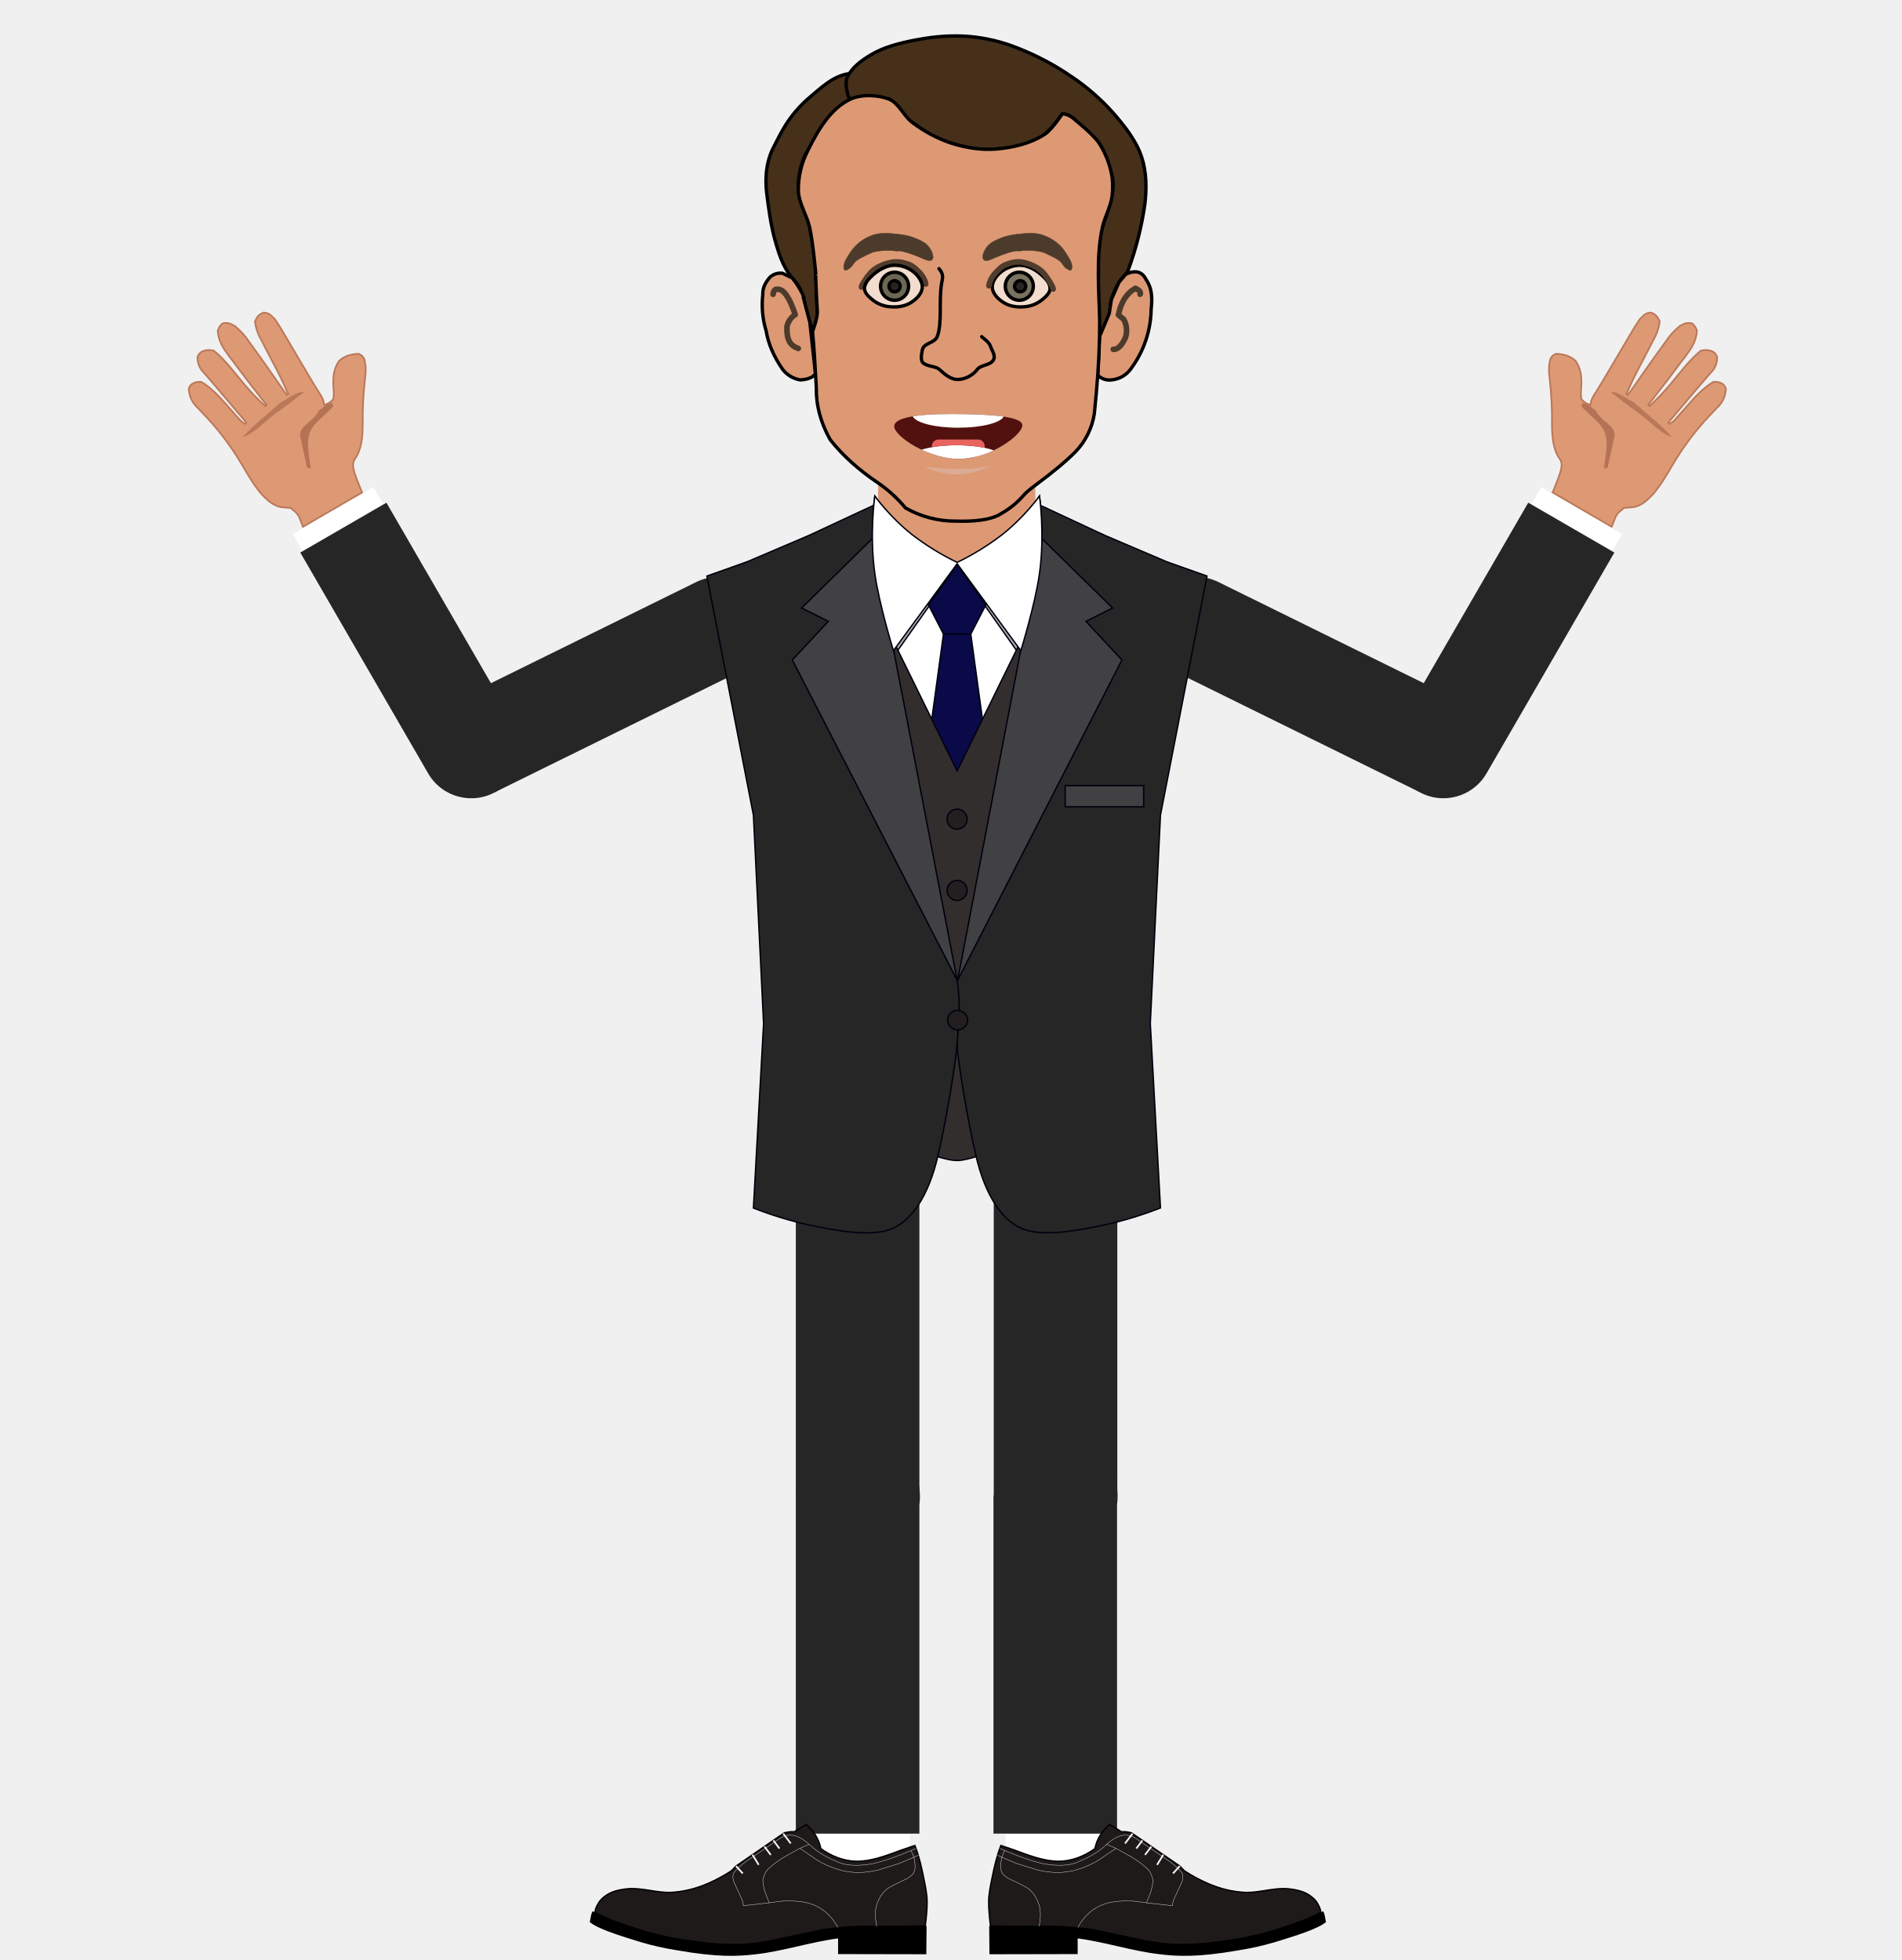
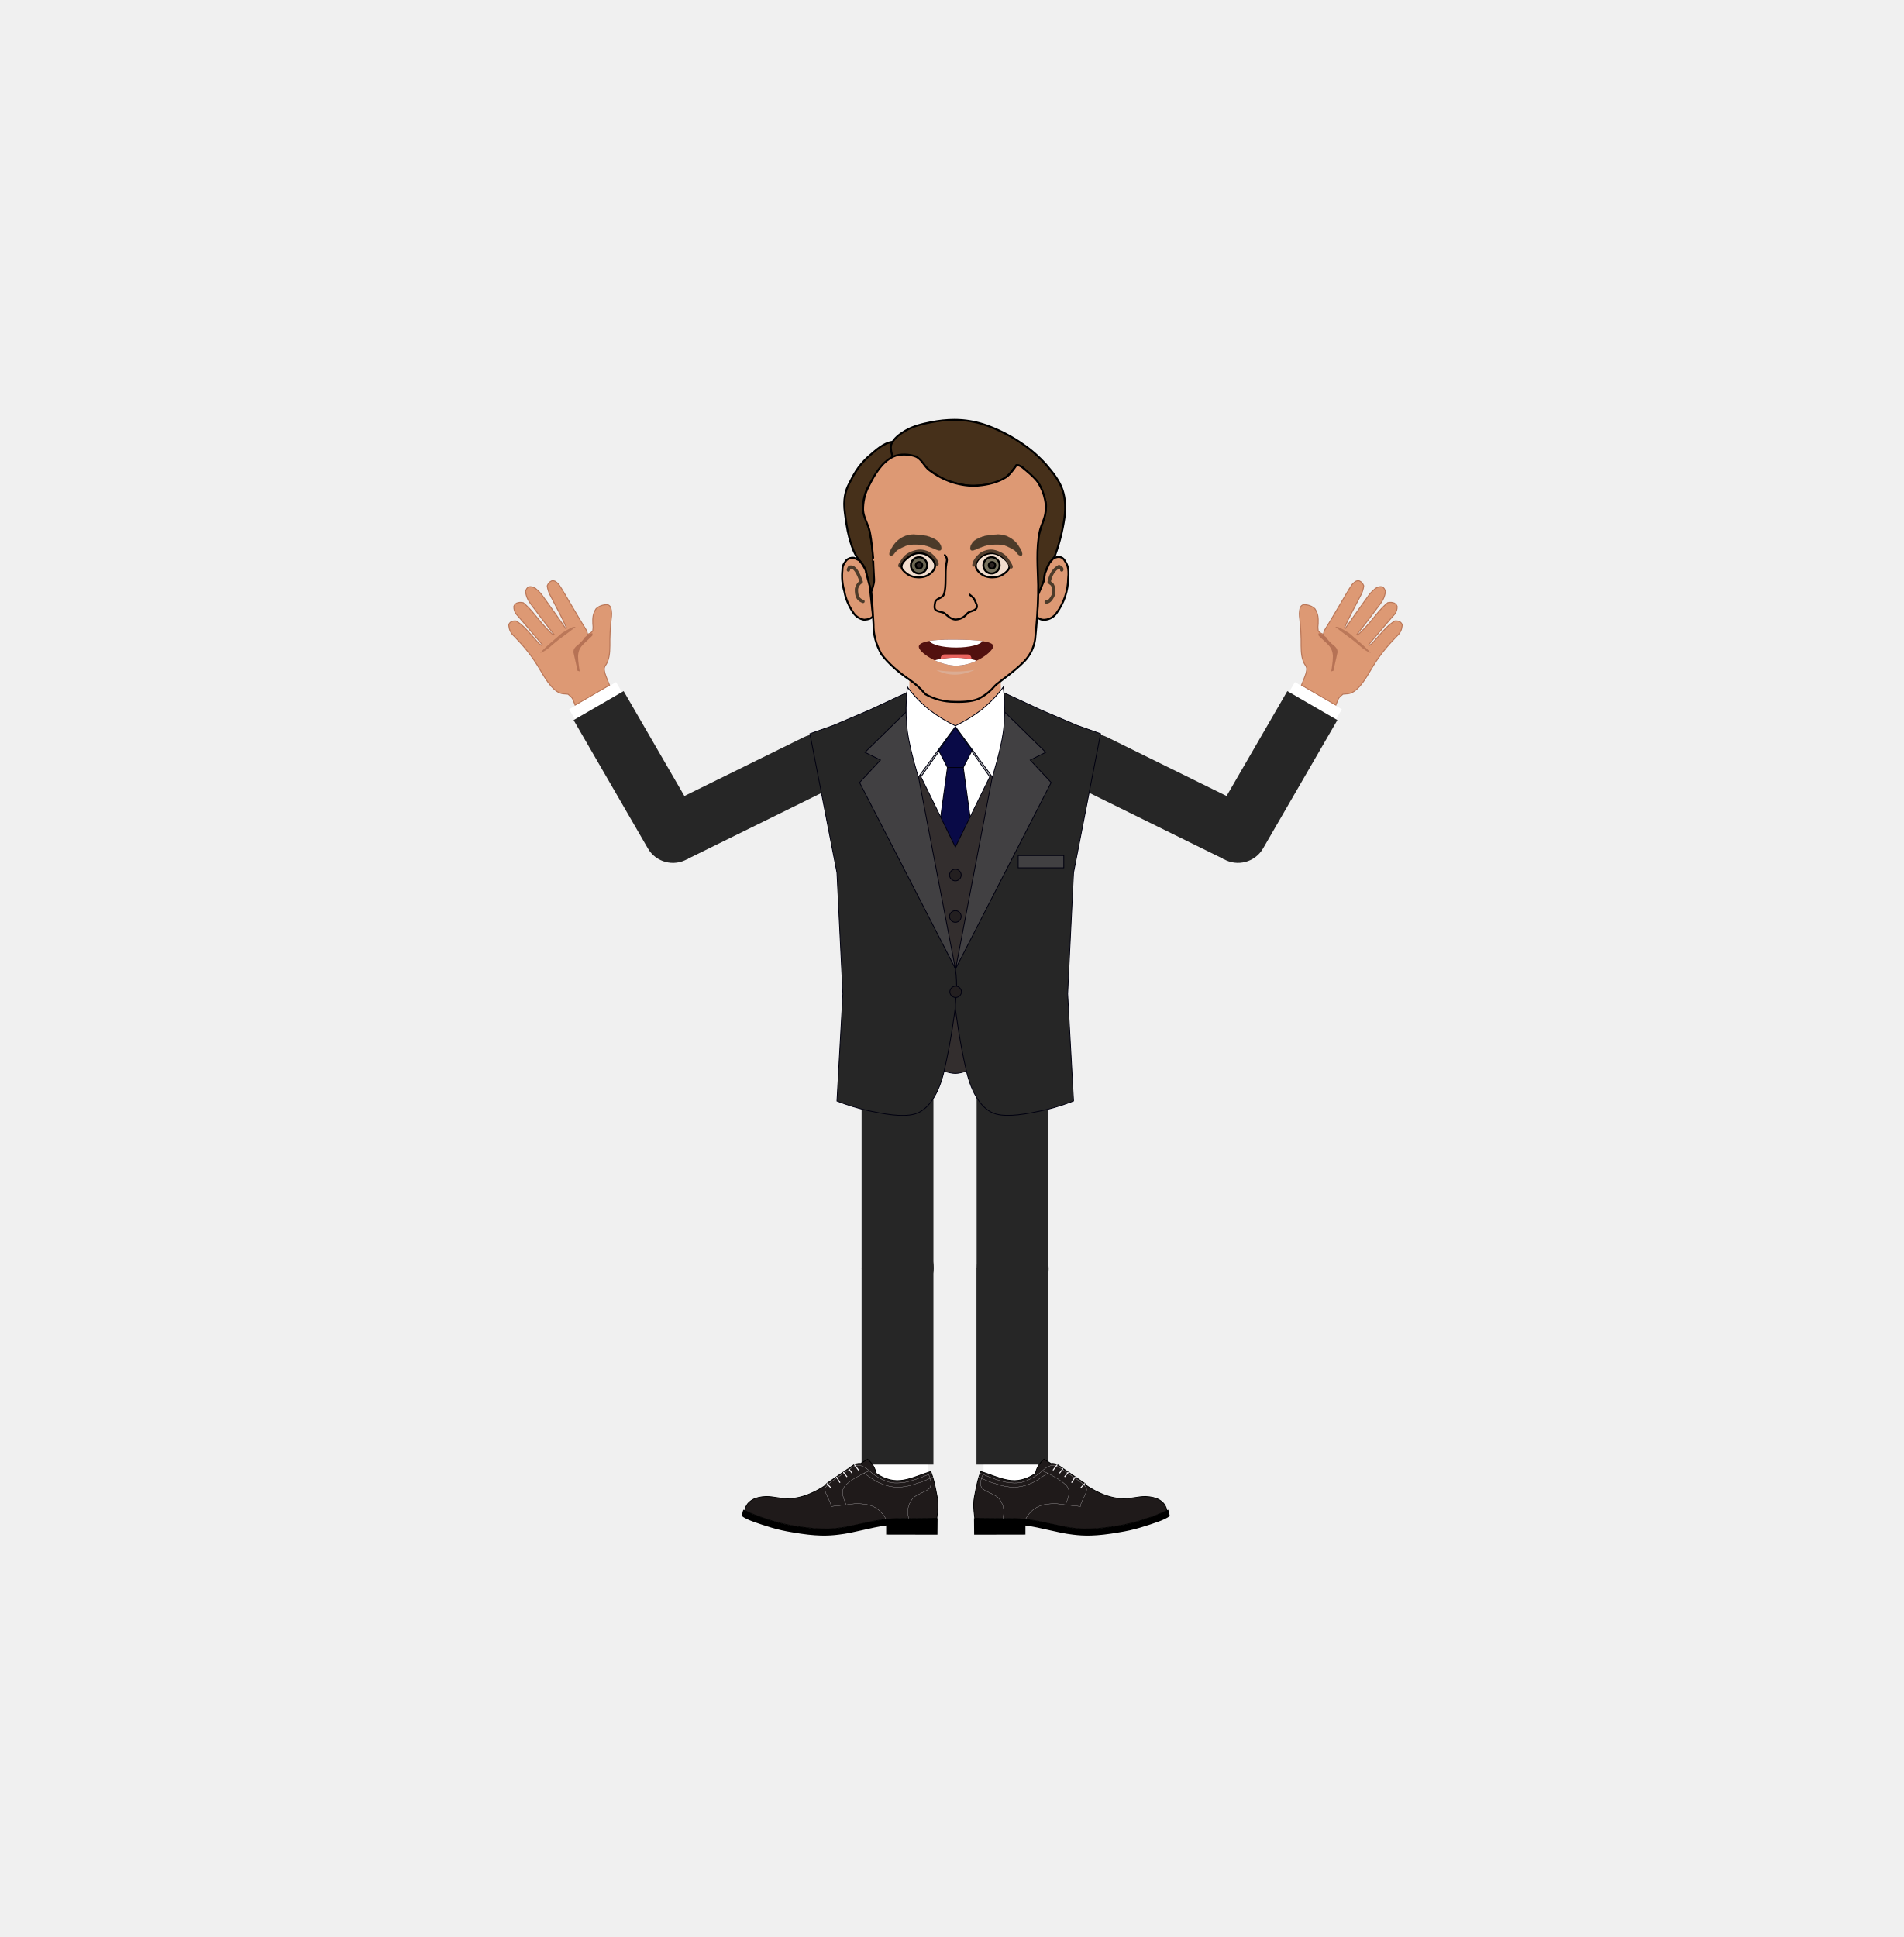
- <svg xmlns="http://www.w3.org/2000/svg" width="554" height="571" viewBox="0 0 554 571" fill="none">
-   <g id="manu_test" clip-path="url(#clip0_1_2)">
+ <svg xmlns="http://www.w3.org/2000/svg" viewBox="-200 -200 954 971" fill="none">
+   <g id="manu_test">
    <g id="tete">
      <path id="path8" fill-rule="evenodd" clip-rule="evenodd" d="M255.816 140.696L255.697 155.543C255.752 158.729 257.143 161.99 262.825 163.841C262.825 163.841 293.053 163.859 293.357 163.841C300.541 163.454 301.287 157.007 301.416 155.92C301.738 153.056 301.738 141.562 301.416 140.696" fill="#DD9974" />
      <g id="criniere">
        <path id="path1" d="M247.389 21.462C242.664 22.024 238.824 25.938 235.923 28.314C229.411 33.859 227.21 39.477 225.653 42.323C223.636 46.016 222.586 50.649 223.443 57.004C223.903 60.467 224.511 65.247 225.589 69.253C226.418 72.32 227.33 75.424 228.877 78.206C230.811 81.659 232.082 81.853 233.104 84.22C234.854 88.3 234.992 93.209 237.617 97.63C238.649 99.352 238.336 93.144 238.115 90.556C237.918 87.954 237.804 85.346 237.774 82.737C237.686 78.632 237.307 74.539 236.641 70.487C235.812 65.726 235.324 62.125 233.068 57.842C232.082 55.972 232.368 48.466 235.333 43.843C238.851 38.031 242.701 33.196 247.73 28.885C246.284 26.104 247.638 21.434 247.398 21.462H247.389Z" fill="#46301A" stroke="black" stroke-width="0.976" />
        <path id="path2" d="M278.473 10.465C274.513 10.456 270.553 10.907 266.684 11.662C262.218 12.537 257.603 13.633 253.643 16.01C250.99 17.603 248.191 19.62 246.827 22.503C246.33 23.553 246.468 25.036 246.708 26.279C246.844 26.982 247.038 27.672 247.288 28.342L247.371 28.48C247.389 28.545 247.408 28.609 247.435 28.646C247.527 28.766 247.619 28.821 247.73 28.885C247.96 29.024 248.273 29.152 248.669 29.282C249.471 29.558 250.594 29.825 251.829 29.991C254.315 30.341 257.262 30.331 258.92 28.839C258.994 28.766 259.04 28.747 259.049 28.747L259.16 28.867C259.326 29.088 259.547 29.604 259.832 30.221C260.508 31.893 261.728 33.288 263.295 34.181C267.651 36.484 271.013 40.085 275.388 41.236C280.177 42.498 284.598 44.036 290.253 43.401C293.827 42.995 297.437 43.391 302.06 40.748C305.652 38.703 308.075 34.983 309.428 33.196C310.847 33.104 312.118 33.923 313.509 35.185C314.945 36.493 316.465 38.243 318.344 39.698C321.448 42.12 322.433 46.633 323.787 50.538C324.865 53.651 324.109 57.013 322.765 61.443C321.485 65.634 319.412 69.963 319.799 74.494C320.508 82.719 319.173 90.962 318.666 97.105C318.427 97.243 318.648 97.381 318.666 97.105C318.252 98.79 319.486 99.453 320.324 98.072C320.987 96.966 323.548 92.058 323.483 88.862C323.455 87.195 325.472 82.58 326.78 81.125C327.48 80.342 328.346 79.624 328.742 78.546C330.991 72.393 332.593 66.022 333.522 59.537C334.065 54.996 334.047 50.17 332.601 45.786C330.999 40.932 327.664 36.788 324.367 32.975C320.739 28.891 316.604 25.289 312.063 22.254C307.156 18.894 301.881 16.107 296.341 13.947C291.884 12.17 287.194 11.05 282.415 10.622C281.104 10.513 279.789 10.458 278.473 10.456V10.465Z" fill="#46301A" />
        <path id="path3" d="M318.675 97.105C319.173 90.962 320.517 82.719 319.799 74.494C319.412 69.963 321.485 65.634 322.765 61.443C324.109 57.022 324.865 53.651 323.787 50.538C322.433 46.633 321.448 42.12 318.353 39.698C316.465 38.243 314.945 36.493 313.509 35.185C312.118 33.923 310.838 33.104 309.438 33.196C308.075 34.983 305.643 38.703 302.06 40.748C297.437 43.391 293.827 42.995 290.253 43.401C284.607 44.036 280.177 42.498 275.388 41.236C271.013 40.085 267.651 36.474 263.295 34.181C261.728 33.288 260.508 31.893 259.832 30.221C259.547 29.604 259.326 29.088 259.16 28.867C259.095 28.775 259.049 28.756 259.049 28.756C259.04 28.756 258.994 28.766 258.92 28.849C257.262 30.322 254.315 30.341 251.829 29.991C250.757 29.848 249.699 29.611 248.669 29.282C248.344 29.18 248.029 29.048 247.73 28.885C247.616 28.827 247.516 28.746 247.435 28.646C247.408 28.609 247.389 28.545 247.371 28.48L247.279 28.342L247.095 27.863C246.966 27.458 246.818 26.896 246.708 26.279C246.468 25.036 246.33 23.553 246.827 22.503C248.191 19.62 250.99 17.603 253.643 16.01C257.603 13.633 262.208 12.537 266.675 11.662C270.543 10.907 274.513 10.456 278.464 10.465C279.79 10.465 281.107 10.521 282.424 10.631C287.199 11.057 291.887 12.174 296.341 13.947C301.881 16.107 307.156 18.894 312.063 22.254C316.604 25.289 320.739 28.891 324.367 32.975C327.664 36.788 330.999 40.932 332.601 45.786C334.047 50.17 334.066 54.996 333.522 59.537C332.59 66.022 330.985 72.393 328.733 78.546C328.346 79.624 327.489 80.342 326.78 81.125C325.472 82.58 323.455 87.195 323.483 88.862C323.548 92.058 320.987 96.966 320.324 98.072C319.486 99.453 318.252 98.79 318.666 97.105H318.675ZM318.675 97.105C318.427 97.243 318.648 97.381 318.675 97.105Z" stroke="black" stroke-width="0.976" />
      </g>
      <g id="oreille_droite">
        <path id="path4" fill-rule="evenodd" clip-rule="evenodd" d="M230.765 80.969L227.984 79.615C227.31 79.52 226.624 79.578 225.977 79.785C225.329 79.993 224.737 80.344 224.244 80.812C222.734 82.682 222.181 83.943 222.218 85.813C221.819 89.399 222.158 93.028 223.213 96.478C223.811 100.107 225.386 103.791 227.947 107.53C229.208 109.21 231.069 110.338 233.141 110.68C235.37 110.551 236.844 109.944 237.562 108.875L235.923 93.872C233.519 84.929 234.053 86.255 234.062 86.964C234.771 87.453 233.031 83.621 230.765 80.969Z" fill="#DD9974" stroke="black" stroke-width="0.976" stroke-miterlimit="3.2" stroke-linecap="round" stroke-linejoin="round" />
        <path id="path5" d="M225.211 85.739C225.396 84.634 225.801 84.146 226.409 84.275C228.214 84.072 229.973 86.531 231.677 91.671C230.111 92.592 229.374 94.323 229.255 95.244C229.162 99.094 230.185 100.651 232.57 101.516" stroke="#4C3B2A" stroke-width="1.63" stroke-miterlimit="3.2" stroke-linecap="round" stroke-linejoin="round" />
      </g>
      <g id="oreille_gauche">
        <path id="path6" fill-rule="evenodd" clip-rule="evenodd" d="M327.941 79.928C330.372 78.684 332.454 79.007 333.559 80.895C334.425 82.368 336.055 84.155 335.364 90.004C335.283 96.176 333.288 102.172 329.654 107.162C329.001 108.166 328.125 109.007 327.095 109.618C326.065 110.23 324.908 110.597 323.713 110.69C322.999 110.766 322.277 110.682 321.599 110.443C320.922 110.204 320.307 109.816 319.799 109.308L320.315 98.072L323.152 91.33L323.778 87.25L325.997 82.212L327.941 79.928Z" fill="#DD9974" stroke="black" stroke-width="0.976" stroke-miterlimit="3.2" stroke-linecap="round" stroke-linejoin="round" />
        <path id="path7" d="M324.33 101.774C325.592 101.866 326.771 100.743 327.867 98.366C328.154 97.491 328.258 96.566 328.172 95.648C328.087 94.731 327.814 93.841 327.37 93.034L325.822 91.744C326.559 87.996 328.217 85.417 330.777 83.989C331.975 84.57 332.435 85.15 332.141 85.73" stroke="#4C3B2A" stroke-width="1.63" stroke-miterlimit="3.2" stroke-linecap="round" stroke-linejoin="round" />
      </g>
      <g id="face">
        <path id="path10" fill-rule="evenodd" clip-rule="evenodd" d="M236.706 96.57C237.166 101.406 237.341 104.583 237.811 112.928C237.719 118.085 239.073 123.142 241.854 128.078C245.409 132.619 250.06 136.828 255.816 140.696C258.792 142.749 261.475 145.197 263.792 147.972C268.245 150.524 273.295 151.849 278.427 151.813C284.036 151.997 288.218 151.417 290.962 150.063C291.248 149.759 294.794 148.221 298.054 144.463C298.92 143.459 299.436 143.026 301.756 141.258C306.711 137.592 310.58 134.369 313.334 131.587C316.266 128.538 318.181 124.654 318.814 120.471C319.679 111.721 320.103 106.609 320.324 98.081L320.352 93.356C320.195 85.095 319.228 75.102 321.144 66.278C321.862 62.972 323.805 59.905 324.045 56.442C324.183 54.48 324.201 52.472 323.787 50.548C323.154 47.401 321.936 44.402 320.195 41.706C318.464 39.127 313.509 35.194 313.509 35.194C312.026 33.785 310.672 33.122 309.438 33.205C309.438 33.205 306.527 37.7 304.354 39.127C300.237 41.807 295.144 42.995 290.253 43.41C285.878 43.778 281.375 43.06 277.193 41.733C273.096 40.354 269.252 38.316 265.809 35.701C263.203 33.776 261.923 30.064 258.92 28.849C256.176 27.743 251.092 27.301 247.73 28.895C241.872 31.658 238.225 38.059 235.342 43.861C233.485 47.464 232.536 51.467 232.579 55.521C232.708 59.316 235.112 62.705 235.913 66.417C236.853 70.764 237.654 79.651 237.654 79.651C237.562 79.651 237.857 86.927 238.115 90.566C238.253 92.619 236.706 96.58 236.706 96.58V96.57Z" fill="#DD9974" stroke="black" stroke-width="0.976" stroke-miterlimit="3.2" stroke-linecap="round" stroke-linejoin="round" />
        <path id="path11" d="M273.555 78.261C275.029 80.029 274.587 80.987 274.347 82.35C273.426 87.434 274.568 94.121 273.03 98.072C272.293 99.978 269.125 99.877 268.711 101.912C268.425 103.358 268.029 105.2 269.162 105.919C270.672 106.867 272.634 106.692 273.666 107.623C275.158 108.976 276.926 110.533 278.943 110.57C280.029 110.535 281.094 110.267 282.068 109.786C283.042 109.305 283.902 108.62 284.589 107.779C285.584 106.25 288.291 106.517 289.314 105.016C290.207 103.699 289.01 102.207 288.503 100.779C288.043 99.472 286.274 98.459 285.998 98.072" stroke="black" stroke-width="0.976" stroke-miterlimit="3.2" stroke-linecap="round" stroke-linejoin="round" />
      </g>
      <g id="bouche">
        <path id="path14" fill-rule="evenodd" clip-rule="evenodd" d="M279.781 120.646C288.3 120.729 297.833 121.272 297.833 123.888C297.833 126.761 288.374 133.687 279.376 133.687C270.378 133.687 260.504 127.074 260.504 124.201C260.504 120.231 276.502 120.618 279.781 120.646Z" fill="#52110F" />
        <path id="path15" fill-rule="evenodd" clip-rule="evenodd" d="M289.498 131.191C286.344 132.744 282.89 133.592 279.376 133.678C275.637 133.678 271.75 132.545 268.48 131.007C270.967 130.215 274.624 129.718 278.713 129.718C283.115 129.718 287.02 130.289 289.498 131.191Z" fill="white" />
        <path id="path16" fill-rule="evenodd" clip-rule="evenodd" d="M279.781 120.646C284.202 120.692 288.899 120.857 292.399 121.373C291.45 123.197 285.887 124.606 279.173 124.606C272.358 124.606 266.749 123.16 265.911 121.29C270.884 120.48 277.755 120.636 279.781 120.646Z" fill="white" />
        <path id="path17" fill-rule="evenodd" clip-rule="evenodd" d="M273.417 128.041H284.93C285.224 128.042 285.515 128.11 285.779 128.24C286.044 128.37 286.275 128.558 286.456 128.791C286.637 129.023 286.763 129.294 286.824 129.582C286.885 129.87 286.88 130.169 286.808 130.454C284.552 129.994 281.743 129.718 278.713 129.718C276.06 129.718 273.592 129.92 271.501 130.289L271.474 129.985C271.474 128.916 272.349 128.041 273.408 128.041H273.417Z" fill="#E8645F" />
        <path id="path18" fill-rule="evenodd" clip-rule="evenodd" d="M288.558 135.805C281.973 138.845 275.526 139.121 269.272 135.898C275.664 136.909 282.177 136.878 288.558 135.805Z" fill="#DBAC93" />
      </g>
      <g id="oeil_gauche">
        <path id="path12" d="M312.136 78.555C312.901 77.064 311.298 74.991 310.442 73.582C309.032 71.243 306.555 69.465 303.995 68.535C301.535 67.632 298.745 67.973 296.148 68.259C294.444 68.434 292.74 68.83 291.174 69.511C289.885 70.064 288.54 70.69 287.637 71.758C286.919 72.606 285.934 74.485 286.44 75.479C286.836 76.281 288.135 75.848 288.954 75.479C290.124 74.954 295.346 72.716 296.848 73.158C299.136 72.837 301.463 72.931 303.718 73.435C303.718 73.435 307.154 74.853 308.618 75.958C309.493 76.621 309.889 77.846 310.865 78.344C311.344 78.592 311.878 79.034 312.127 78.555H312.136Z" fill="#4C3B2A" stroke="#503C2C" stroke-width="0.111" stroke-miterlimit="3.2" stroke-linecap="round" stroke-linejoin="round" />
        <path id="path19" d="M305.901 84.137C305.864 85.353 304.75 86.347 303.829 87.13C302.527 88.249 300.944 88.992 299.251 89.276C297.087 89.598 294.646 89.423 292.74 88.355C291.082 87.416 289.314 85.822 289.093 83.916C288.908 82.313 290.041 80.646 291.239 79.559C292.904 78.059 295.075 77.243 297.317 77.275C299.611 77.367 301.839 78.657 303.543 80.204C304.676 81.226 305.947 82.599 305.901 84.137Z" fill="#F4E3D7" fill-opacity="0.91" stroke="black" stroke-width="0.976" stroke-miterlimit="3.2" stroke-linecap="round" stroke-linejoin="round" />
        <path id="path20" d="M297.142 87.462C296.591 87.488 296.04 87.402 295.522 87.209C295.005 87.016 294.532 86.72 294.133 86.339C293.733 85.958 293.415 85.5 293.198 84.992C292.98 84.485 292.868 83.938 292.868 83.386C292.868 82.834 292.98 82.288 293.198 81.78C293.415 81.273 293.733 80.814 294.133 80.433C294.532 80.052 295.005 79.756 295.522 79.564C296.04 79.371 296.591 79.284 297.142 79.311C298.19 79.361 299.178 79.812 299.901 80.57C300.625 81.329 301.028 82.338 301.028 83.386C301.028 84.435 300.625 85.443 299.901 86.202C299.178 86.961 298.19 87.412 297.142 87.462Z" fill="#6C6753" fill-opacity="0.91" stroke="black" stroke-width="0.995" stroke-miterlimit="3.2" stroke-linecap="round" stroke-linejoin="round" />
        <path id="path21" d="M297.197 85.021C297.63 85.021 298.044 84.849 298.35 84.543C298.656 84.238 298.828 83.823 298.828 83.391C298.828 82.959 298.656 82.544 298.35 82.238C298.044 81.932 297.63 81.761 297.197 81.761C296.765 81.761 296.35 81.932 296.045 82.238C295.739 82.544 295.567 82.959 295.567 83.391C295.567 83.823 295.739 84.238 296.045 84.543C296.35 84.849 296.765 85.021 297.197 85.021Z" fill="#241C1C" fill-opacity="0.91" stroke="black" stroke-width="0.976" stroke-miterlimit="3.2" stroke-linecap="round" stroke-linejoin="round" />
        <path id="path22" d="M306.804 84.201C306.767 83.566 306.104 82.636 305.68 81.899C305.392 81.414 305.075 80.947 304.731 80.499C304.391 80.038 304.059 79.578 303.654 79.182C303.129 78.686 302.548 78.254 301.922 77.892C300.59 77.136 299.139 76.613 297.63 76.345C296.353 76.199 295.059 76.357 293.854 76.806C293.311 76.99 292.758 77.165 292.27 77.469C291.607 77.874 291.036 78.445 290.483 79.007C289.956 79.5 289.492 80.057 289.102 80.665C288.596 81.447 288.254 82.325 288.098 83.243" stroke="#503C2C" stroke-width="1.63" stroke-miterlimit="3.2" stroke-linecap="round" stroke-linejoin="round" />
      </g>
      <g id="oeil_droite">
        <path id="path26" d="M250.963 83.639C251 83.059 251.663 82.184 252.086 81.503C252.363 81.042 252.694 80.619 253.035 80.204C253.376 79.781 253.707 79.338 254.113 78.979C254.638 78.519 255.227 78.113 255.844 77.782C257.187 77.073 258.637 76.588 260.136 76.345C261.411 76.209 262.699 76.354 263.912 76.769C264.456 76.934 265.008 77.1 265.496 77.386C266.159 77.763 266.73 78.288 267.283 78.813C267.806 79.266 268.27 79.783 268.665 80.352C269.125 81.088 269.641 82.101 269.668 82.755" stroke="#503C2C" stroke-width="1.63" stroke-miterlimit="3.2" stroke-linecap="round" stroke-linejoin="round" />
        <path id="path13" d="M245.989 78.555C245.225 77.064 246.818 74.991 247.675 73.582C249.206 71.232 251.473 69.457 254.122 68.535C256.59 67.632 259.372 67.973 261.978 68.259C263.682 68.434 265.386 68.83 266.952 69.511C268.241 70.064 269.586 70.69 270.479 71.758C271.207 72.606 272.192 74.485 271.685 75.479C271.289 76.281 269.991 75.848 269.171 75.479C268.001 74.954 262.77 72.716 261.278 73.158C258.99 72.836 256.662 72.93 254.407 73.435C254.407 73.435 250.972 74.853 249.498 75.958C248.633 76.621 248.227 77.846 247.26 78.344C246.772 78.592 246.247 79.034 245.989 78.555Z" fill="#4C3B2A" stroke="#503C2C" stroke-width="0.111" stroke-miterlimit="3.2" stroke-linecap="round" stroke-linejoin="round" />
        <path id="path23" fill-rule="evenodd" clip-rule="evenodd" d="M251.856 84.128C251.893 85.343 253.007 86.347 253.928 87.13C255.23 88.249 256.813 88.992 258.506 89.276C260.67 89.598 263.111 89.423 265.017 88.355C266.675 87.416 268.444 85.813 268.665 83.916C268.849 82.304 267.716 80.646 266.519 79.55C264.854 78.049 262.682 77.233 260.44 77.266C258.147 77.358 255.918 78.657 254.214 80.195C253.081 81.226 251.81 82.599 251.856 84.128Z" fill="#F4E3D7" fill-opacity="0.91" stroke="black" stroke-width="0.976" stroke-miterlimit="3.2" stroke-linecap="round" stroke-linejoin="round" />
        <path id="path24" d="M260.615 87.471C261.697 87.471 262.735 87.041 263.5 86.276C264.265 85.511 264.695 84.473 264.695 83.391C264.695 82.309 264.265 81.271 263.5 80.506C262.735 79.741 261.697 79.311 260.615 79.311C259.533 79.311 258.495 79.741 257.73 80.506C256.965 81.271 256.535 82.309 256.535 83.391C256.535 84.473 256.965 85.511 257.73 86.276C258.495 87.041 259.533 87.471 260.615 87.471Z" fill="#6C6753" stroke="black" stroke-width="0.995" stroke-miterlimit="3.2" stroke-linecap="round" stroke-linejoin="round" />
        <path id="path25" d="M260.615 85.021C261.047 85.021 261.462 84.849 261.768 84.543C262.073 84.238 262.245 83.823 262.245 83.391C262.245 82.959 262.073 82.544 261.768 82.238C261.462 81.932 261.047 81.761 260.615 81.761C260.183 81.761 259.768 81.932 259.462 82.238C259.157 82.544 258.985 82.959 258.985 83.391C258.985 83.823 259.157 84.238 259.462 84.543C259.768 84.849 260.183 85.021 260.615 85.021Z" fill="#241C1C" fill-opacity="0.91" stroke="black" stroke-width="0.976" stroke-miterlimit="3.2" stroke-linecap="round" stroke-linejoin="round" />
      </g>
      <g id="cou">
        <circle id="Ellipse 2" cx="279" cy="147" r="0.5" fill="#DD9974" />
      </g>
    </g>
    <g id="bras_gauche">
      <g id="avant_bras_gauche">
        <g id="main_gauche">
          <path id="path96" d="M481.07 91.076C480.231 91.097 479.706 91.276 479.246 91.574C478.764 91.899 478.346 92.353 477.693 93.001C476.724 94.423 475.801 95.886 474.954 97.388L474.182 98.686L471.757 102.809C470.45 105.026 469.134 107.238 467.827 109.452C466.763 111.248 465.69 113.034 464.569 114.795C464.092 115.574 463.875 115.951 463.731 116.306C463.589 116.642 463.518 116.976 463.371 117.693L463.315 117.989L463.036 117.875C462.46 117.645 462.152 117.528 461.853 117.332C461.464 117.052 461.109 116.741 460.778 116.398L460.715 116.34L460.697 116.237C460.524 115.255 460.485 114.248 460.616 113.257L460.671 112.64C460.792 109.653 460.63 107.67 459.04 105.165C457.392 103.64 455.574 103.182 453.311 103.065C452.775 103.333 452.537 103.465 452.346 103.634C452.154 103.803 452.007 104.017 451.683 104.532C451.1 106.678 451.183 108.4 451.493 110.653C451.975 114.978 452.182 119.327 452.127 123.678C452.179 127.23 452.363 130.856 454.447 133.773L454.456 133.784C455.272 135.109 454.878 136.19 454.579 137.495L454.577 137.515C454.277 138.486 453.932 139.422 453.557 140.353L453.18 141.296L452.643 142.652L452.311 143.479C458.062 146.801 463.793 150.125 469.52 153.481L469.93 152.43C470.419 151.14 470.665 150.443 471.076 149.878C471.477 149.311 472.025 148.863 473.042 148.037L473.099 147.983L473.17 147.981L473.701 147.924C474.048 147.884 474.394 147.855 474.749 147.837L475.277 147.799C477.92 147.609 479.663 145.943 481.493 144.066C483.722 141.471 485.399 138.609 487.151 135.635C490.129 130.522 493.67 125.757 497.711 121.432L498.115 121.006L498.912 120.164L500.032 118.989L500.422 118.602C501.131 117.904 501.714 117.088 502.125 116.186C502.486 115.373 502.687 114.47 502.805 113.326C502.721 113.023 502.605 112.732 502.437 112.457C502.246 112.207 502.021 111.985 501.772 111.794C501.395 111.588 501.001 111.429 500.581 111.32C500.257 111.251 499.903 111.26 499.127 111.268C496.001 113.112 493.589 115.887 491.17 118.641L489.185 120.882L488.31 121.865C487.935 122.294 487.735 122.533 487.478 122.743C487.22 122.955 486.926 123.141 486.36 123.487L486.034 123.106L490.282 118.071L491.727 116.37L493.126 114.724L494.503 113.095C495.479 111.942 496.442 110.808 497.437 109.667L498.325 108.666L499.049 107.845C499.89 106.722 500.309 105.346 500.237 103.948C499.98 103.414 499.855 103.197 499.687 103.006C499.417 102.738 499.103 102.503 498.774 102.313C498.28 102.147 497.771 102.031 497.254 101.972C496.863 101.955 496.444 102.006 495.563 102.124C492.163 104.821 489.459 108.588 486.635 111.939C484.728 114.203 482.685 116.337 480.5 118.32L480.139 117.975L481.019 116.871C482.519 114.973 483.99 113.063 485.462 111.145L486.504 109.778C487.631 108.3 488.727 106.82 489.834 105.339L490.945 103.901C492.837 101.346 494.126 99.445 494.364 96.321C494.083 95.653 493.959 95.346 493.788 95.094C493.616 94.852 493.419 94.648 492.967 94.222C492.382 94.065 491.77 94.047 491.17 94.169C490.652 94.289 490.137 94.55 489.414 94.947C487.784 96.254 486.366 97.813 485.226 99.566L484.453 100.622C480.995 105.377 477.637 110.214 474.27 115.041L473.836 114.798C474.914 112.228 476.124 109.733 477.412 107.257L477.897 106.328C478.548 105.036 479.228 103.747 479.907 102.468L481.381 99.622L482.261 97.934C482.924 96.462 483.325 95.231 483.507 93.651C483.285 93.078 482.977 92.544 482.581 92.071C482.223 91.696 481.777 91.391 481.07 91.076Z" fill="#DD9974" stroke="#BB7859" stroke-width="0.5" />
          <path id="path97" d="M460.928 117.407L460.728 118.39C461.31 119.065 461.31 119.065 462.163 119.844L463.082 120.731L465.01 122.526C467.082 124.541 467.909 126.032 468.059 128.941C468.041 130.5 467.911 132.066 467.673 133.608L467.438 135.292L467.236 136.547L468.319 136.256C468.702 134.59 469.069 132.902 469.434 131.223L469.77 129.783L470.07 128.389L470.356 127.115C470.424 125.723 470.129 125.254 469.239 124.199C468.386 123.43 467.415 122.627 467.286 122.531C466.649 121.889 464.941 120.272 465.041 119.78C462.578 117.748 462.578 117.748 460.928 117.407Z" fill="#B67255" />
          <path id="path98" d="M469.252 114.228C471.025 115.632 474.117 118.043 475.976 119.326C478.297 120.948 480.411 122.786 482.543 124.637C483.787 125.594 485.543 126.976 487.018 127.276C483.693 123.548 479.925 120.733 476.266 117.438C475.844 117.014 474.193 116.34 473.762 115.904C472.179 115.088 471.021 114.091 469.262 114.23L469.252 114.228Z" fill="#BB7859" />
        </g>
        <path id="path99" d="M446.137 146.885L449.004 141.933L472.534 155.559L469.667 160.512L446.137 146.885Z" fill="white" />
        <path id="path100" d="M413.201 230.58C406.297 226.552 403.948 217.702 407.957 210.786C407.969 210.778 407.971 210.758 407.982 210.749L445.214 146.444L470.305 160.97L433.058 225.315C433.047 225.324 433.044 225.344 433.033 225.352C429.002 232.275 420.124 234.611 413.201 230.58Z" fill="#262626" />
        <g id="coude_gauche">
          <path id="circle100" d="M421.501 218.259C421.379 218.798 420.843 219.135 420.304 219.012C419.766 218.89 419.429 218.354 419.551 217.815C419.674 217.277 420.21 216.94 420.748 217.062C421.287 217.185 421.624 217.721 421.501 218.259Z" fill="#262626" />
        </g>
      </g>
      <g id="haut_bras_gauche">
        <path id="path101" d="M334.813 175.749C338.377 168.605 347.457 165.854 355.117 169.636L355.16 169.66L426.4 204.756L413.567 230.763L342.284 195.644L342.243 195.631C334.57 191.82 331.248 182.923 334.813 175.749Z" fill="#262626" />
        <g id="epaule_gauche">
          <path id="circle101" d="M347.985 183.212C347.44 183.306 346.924 182.94 346.83 182.395C346.737 181.851 347.103 181.334 347.647 181.241C348.192 181.148 348.709 181.514 348.802 182.058C348.895 182.602 348.529 183.119 347.985 183.212Z" fill="#262626" />
        </g>
      </g>
    </g>
    <g id="bras_droite">
      <g id="avant_bras_droite">
        <g id="main_droite">
          <path id="Vector" d="M76.721 91.081C77.559 91.102 78.085 91.281 78.544 91.579C79.027 91.904 79.445 92.358 80.097 93.006C81.066 94.429 81.989 95.891 82.837 97.393L83.609 98.692L86.034 102.814C87.34 105.031 88.657 107.243 89.963 109.457C91.028 111.254 92.101 113.039 93.221 114.8C93.699 115.579 93.916 115.956 94.06 116.311C94.201 116.647 94.272 116.981 94.42 117.699L94.476 117.994L94.754 117.881C95.331 117.65 95.639 117.533 95.937 117.337C96.326 117.057 96.681 116.746 97.012 116.403L97.076 116.345L97.094 116.243C97.266 115.261 97.305 114.253 97.175 113.262L97.12 112.645C96.999 109.658 97.161 107.675 98.751 105.17C100.399 103.645 102.217 103.187 104.479 103.07C105.015 103.338 105.253 103.47 105.445 103.64C105.636 103.808 105.783 104.022 106.108 104.537C106.691 106.683 106.608 108.405 106.297 110.658C105.815 114.983 105.608 119.332 105.663 123.683C105.611 127.235 105.427 130.861 103.344 133.778L103.335 133.789C102.519 135.114 102.912 136.195 103.212 137.5L103.214 137.52C103.513 138.491 103.859 139.427 104.234 140.358L104.61 141.301L105.148 142.657L105.48 143.484C99.728 146.806 93.997 150.13 88.27 153.486L87.861 152.435C87.371 151.146 87.126 150.448 86.714 149.883C86.313 149.316 85.765 148.868 84.748 148.042L84.691 147.988L84.62 147.986L84.09 147.929C83.742 147.889 83.396 147.86 83.041 147.842L82.513 147.804C79.871 147.614 78.127 145.948 76.298 144.071C74.068 141.476 72.391 138.615 70.64 135.64C67.661 130.527 64.121 125.762 60.08 121.437L59.676 121.011L58.878 120.169L57.758 118.994L57.369 118.607C56.66 117.91 56.077 117.093 55.665 116.191C55.304 115.378 55.104 114.475 54.985 113.331C55.069 113.029 55.185 112.738 55.353 112.462C55.544 112.212 55.769 111.99 56.018 111.799C56.396 111.593 56.79 111.435 57.21 111.325C57.534 111.257 57.887 111.265 58.664 111.273C61.789 113.117 64.201 115.892 66.621 118.646L68.606 120.887L69.481 121.87C69.855 122.299 70.055 122.538 70.313 122.748C70.57 122.96 70.865 123.146 71.43 123.492L71.757 123.111L67.509 118.076L66.063 116.375L64.664 114.729L63.288 113.1C62.312 111.947 61.348 110.813 60.353 109.672L59.466 108.671L58.742 107.85C57.9 106.727 57.481 105.351 57.553 103.953C57.811 103.419 57.935 103.202 58.104 103.012C58.373 102.743 58.687 102.509 59.017 102.319C59.51 102.152 60.02 102.036 60.536 101.977C60.927 101.96 61.347 102.011 62.227 102.129C65.627 104.827 68.331 108.593 71.156 111.944C73.063 114.208 75.105 116.342 77.29 118.325L77.651 117.98L76.772 116.876C75.272 114.978 73.801 113.068 72.329 111.15L71.286 109.783C70.16 108.305 69.063 106.825 67.957 105.345L66.845 103.906C64.953 101.352 63.665 99.45 63.426 96.326C63.708 95.658 63.832 95.352 64.002 95.1C64.175 94.858 64.371 94.653 64.823 94.227C65.409 94.07 66.021 94.052 66.62 94.174C67.138 94.294 67.653 94.555 68.377 94.953C70.006 96.26 71.424 97.818 72.564 99.571L73.337 100.627C76.796 105.382 80.154 110.219 83.52 115.047L83.954 114.803C82.876 112.233 81.667 109.738 80.379 107.263L79.893 106.333C79.243 105.041 78.562 103.752 77.883 102.474L76.409 99.628L75.529 97.939C74.867 96.467 74.465 95.236 74.284 93.656C74.506 93.083 74.814 92.55 75.21 92.076C75.567 91.701 76.014 91.396 76.721 91.081Z" fill="#DD9974" stroke="#BB7859" stroke-width="0.5" />
          <path id="path48" d="M96.863 117.412L97.063 118.395C96.48 119.07 96.48 119.07 95.628 119.849L94.708 120.736L92.781 122.532C90.708 124.546 89.882 126.037 89.732 128.946C89.75 130.505 89.88 132.071 90.117 133.614L90.352 135.298L90.555 136.552L89.472 136.261C89.088 134.595 88.722 132.907 88.357 131.228L88.021 129.788L87.721 128.394L87.435 127.12C87.366 125.728 87.662 125.259 88.551 124.204C89.405 123.435 90.375 122.632 90.504 122.536C91.142 121.895 92.849 120.277 92.749 119.785C95.212 117.753 95.212 117.753 96.863 117.412Z" fill="#B67255" />
          <path id="path49" d="M88.539 114.233C86.765 115.638 83.673 118.048 81.815 119.332C79.493 120.953 77.379 122.792 75.247 124.642C74.003 125.599 72.247 126.981 70.773 127.281C74.097 123.553 77.865 120.738 81.525 117.443C81.947 117.019 83.597 116.345 84.028 115.91C85.611 115.093 86.769 114.096 88.529 114.235L88.539 114.233Z" fill="#BB7859" />
        </g>
        <path id="path34" d="M111.654 146.89L108.787 141.938L85.257 155.565L88.124 160.517L111.654 146.89Z" fill="white" />
        <path id="os_avant_bras_droite" d="M144.59 230.585C151.493 226.557 153.843 217.707 149.833 210.791C149.822 210.783 149.819 210.763 149.808 210.754L112.576 146.449L87.486 160.976L124.733 225.32C124.744 225.329 124.746 225.349 124.758 225.357C128.788 232.28 137.667 234.616 144.59 230.585Z" fill="#262626" />
        <g id="coude_droite">
          <path id="rot_coude_droite" d="M136.289 218.264C136.412 218.803 136.948 219.14 137.486 219.017C138.025 218.895 138.362 218.359 138.239 217.82C138.117 217.282 137.581 216.945 137.042 217.067C136.504 217.19 136.167 217.726 136.289 218.264Z" fill="#262626" />
        </g>
      </g>
      <g id="haut_bras_droite">
        <path id="path94" d="M222.978 175.754C219.414 168.61 210.334 165.859 202.673 169.641L202.63 169.665L131.391 204.761L144.224 230.768L215.506 195.649L215.548 195.636C223.22 191.825 226.543 182.928 222.978 175.754Z" fill="#262626" />
        <g id="epaule_droite">
          <path id="circle94" d="M209.806 183.217C210.35 183.31 210.867 182.945 210.96 182.4C211.053 181.856 210.687 181.339 210.143 181.246C209.599 181.153 209.082 181.519 208.989 182.063C208.896 182.607 209.261 183.124 209.806 183.217Z" fill="#262626" />
        </g>
      </g>
    </g>
    <g id="jambe_droite">
      <g id="cuisse_droite">
        <path id="path36" d="M231.84 323.08V435.93H267.84V323.08H231.84Z" fill="#262626" />
        <g id="hanche_droite">
          <path id="path37" d="M238.68 342.8C239.292 344.277 240.191 345.619 241.324 346.747C242.457 347.876 243.802 348.769 245.281 349.375C246.761 349.981 248.346 350.289 249.945 350.28C251.544 350.271 253.125 349.946 254.598 349.324C256.071 348.701 257.406 347.793 258.527 346.652C259.647 345.511 260.531 344.16 261.127 342.676C261.723 341.193 262.019 339.605 261.999 338.007C261.979 336.408 261.643 334.828 261.01 333.36C259.741 330.423 257.362 328.107 254.392 326.917C251.422 325.726 248.102 325.758 245.156 327.005C242.209 328.252 239.875 330.613 238.662 333.573C237.449 336.534 237.456 339.854 238.68 342.81V342.8Z" fill="#262626" />
        </g>
      </g>
      <g id="tibia_droite">
        <path id="os_tibia_droite" d="M250 418C259.941 418 268 426.059 268 436C268 436.815 267.945 437.616 267.84 438.402V534.18H231.84V435.73H232.003C232.147 425.914 240.149 418 250 418Z" fill="#262626" />
        <path id="chaussette_droite" d="M265.09 534.38H235.39V545.38H265.09V534.38Z" fill="white" />
        <g id="genou_droite">
          <circle id="Ellipse 1" cx="250" cy="436" r="0.5" fill="#262626" />
        </g>
      </g>
    </g>
    <g id="jambe_gauche">
      <g id="cuisse_gauche">
        <path id="path39" d="M289.5 435.93V323.08H307.5H325.5V435.93H289.5Z" fill="#262626" />
        <g id="hanche_gauche">
          <path id="path40" d="M296.67 342.81C297.277 344.295 298.173 345.645 299.305 346.781C300.438 347.918 301.785 348.818 303.268 349.43C304.752 350.041 306.341 350.353 307.946 350.345C309.55 350.338 311.137 350.012 312.615 349.386C314.092 348.761 315.431 347.848 316.553 346.701C317.675 345.554 318.558 344.196 319.151 342.705C319.744 341.214 320.035 339.621 320.008 338.016C319.98 336.412 319.634 334.83 318.99 333.36C317.71 330.44 315.332 328.142 312.369 326.964C309.407 325.785 306.1 325.821 303.164 327.064C300.228 328.307 297.9 330.657 296.685 333.604C295.469 336.551 295.464 339.859 296.67 342.81Z" fill="#262626" />
        </g>
      </g>
      <g id="tibia_gauche">
        <path id="os_tibia_gauche" d="M307.58 418C317.521 418 325.58 426.059 325.58 436C325.58 436.815 325.525 437.616 325.42 438.402V534.18H289.42V435.73H289.583C289.727 425.914 297.729 418 307.58 418Z" fill="#262626" />
        <path id="chaussette_gauche" d="M322.67 534.38H292.97V545.38H322.67V534.38Z" fill="white" />
        <g id="genou_gauche">
          <circle id="Ellipse 1_2" cx="308" cy="436" r="0.5" fill="#262626" />
        </g>
      </g>
    </g>
    <g id="pied_droite">
      <path id="path1-5" d="M269.934 561.086L269.859 569.325L244.158 569.276V564.714C236.259 565.734 228.133 568.433 220.234 569.325C215.056 569.949 209.122 570.27 197.103 568.146C193.475 567.571 189.998 566.781 186.672 565.795C180.323 563.848 174.124 561.902 171.819 559.956C172.083 558.856 172.159 557.37 172.688 556.785C175.598 558.383 179.075 559.861 183.346 561.188C189.658 563.399 196.31 564.975 203.453 565.685C210.483 566.804 216.833 566.611 222.766 565.685C237.544 562.458 242.495 561.607 244.65 561.498C253.153 560.893 261.544 561.18 269.934 561.086Z" fill="black" />
      <path id="path2-3" d="M269.557 561.093C269.821 558.909 270.124 556.044 270.086 554.026C270.086 551.867 269.594 549.505 269.027 546.761C268.461 544.017 267.818 540.986 266.533 537.638L262.64 538.957C258.861 540.355 255.081 541.81 251.339 542.158C248.958 542.411 246.502 542.086 244.045 541.187C242.382 540.589 240.719 539.713 239.132 538.556C238.565 535.789 237.128 533.442 234.861 531.515L231.308 533.688C230.854 533.541 229.91 533.624 228.511 533.938L214.414 543.624L213.091 545.008C210.861 546.463 208.555 547.695 206.25 548.696C202.546 550.307 198.804 551.183 195.063 551.327C191.321 551.346 187.882 550.204 183.951 550.186C181.041 550.322 178.735 550.877 177.072 551.856C175.787 552.635 174.88 553.485 174.351 554.407C173.86 555.239 173.406 556.116 173.331 557.125C175.069 558.111 176.808 558.807 178.508 559.502C180.776 560.375 183.271 561.203 185.689 561.974C186.823 562.359 189.847 563.342 194.42 564.291C195.365 564.597 201.866 565.621 205.418 565.965C208.215 566.328 211.05 566.483 213.809 566.449C217.777 566.585 221.633 565.852 224.581 565.394C229.343 564.344 234.067 563.391 238.905 562.325C244.272 561.452 249.79 561.029 255.421 561.237C260.146 561.203 264.832 561.105 269.557 561.093Z" fill="#1F1A1A" stroke="black" stroke-width="0.4" />
      <path id="path7-5" d="M244.083 561.539C243.402 560.046 241.777 557.9 239.661 556.365C238.413 555.469 236.939 554.8 235.239 554.358C233.16 553.863 231.081 553.784 229.191 553.81C228.587 553.753 226.886 553.931 224.089 554.347M224.089 554.347L216.568 555.175C216.492 554.203 216.19 553.3 215.736 552.465L214.187 549.116C213.658 548.096 213.28 546.935 213.696 545.779C213.922 545.132 216.417 542.918 217.135 542.434L227.188 535.582C227.415 535.43 228.473 534.841 229.343 534.705C230.439 534.512 231.459 534.648 232.442 535.105C234.369 535.88 235.654 537.332 237.166 538.567C238.943 539.985 241.135 541.247 243.818 542.354C246.35 543.537 249.828 543.734 254.25 542.948C257.5 542.184 261.204 540.914 265.361 539.146M224.089 554.347L223.295 552.276C222.653 550.79 222.313 549.309 222.237 547.827C222.464 546.395 223.031 545.212 223.976 544.286C225.45 542.974 227.037 541.825 228.738 540.835L233.009 538.458M235.73 537.309L233.009 538.458M233.009 538.458L237.96 541.837C239.661 542.925 241.739 543.859 244.196 544.637C246.124 545.253 248.24 545.541 250.546 545.507C252.435 545.427 254.212 545.174 255.95 544.747L261.96 542.876L266.231 541.077M266.873 538.477L265.361 539.146M265.361 539.146C265.664 539.527 265.928 540.174 266.231 541.077M267.591 540.446L266.231 541.077M266.231 541.077C266.835 543.651 266.646 545.348 265.739 546.168C264.038 547.695 264.001 547.211 259.352 549.702C256.933 550.994 255.686 553.667 255.194 555.745C254.892 557.374 255.005 559.57 255.421 561.237" stroke="#FDFBFE" stroke-opacity="0.957" stroke-width="0.1" />
      <path id="path22-2" d="M216.379 545.786L214.414 543.624M221.028 543.277L219.214 540.321M224.543 540.378L222.691 537.936M227.075 538.526L225.299 536.149M230.363 537.048L228.171 534.168" stroke="#FDFBFE" stroke-opacity="0.957" stroke-width="0.5" />
    </g>
    <g id="pied_gauche">
      <path id="path75" d="M288.175 561.086L288.251 569.325L313.952 569.276V564.714C321.851 565.734 329.977 568.433 337.876 569.325C343.054 569.949 348.988 570.27 361.006 568.146C364.635 567.571 368.112 566.781 371.438 565.795C377.787 563.848 383.986 561.902 386.291 559.956C386.027 558.856 385.951 557.37 385.422 556.785C382.512 558.383 379.035 559.861 374.764 561.188C368.452 563.399 361.8 564.975 354.657 565.685C347.627 566.804 341.277 566.611 335.344 565.685C320.566 562.458 315.615 561.607 313.46 561.498C304.956 560.893 296.566 561.18 288.175 561.086Z" fill="black" />
      <path id="path76" d="M288.553 561.093C288.289 558.909 287.986 556.044 288.024 554.026C288.024 551.867 288.516 549.505 289.083 546.761C289.65 544.017 290.292 540.986 291.577 537.638L295.47 538.957C299.249 540.355 303.029 541.81 306.771 542.158C309.152 542.411 311.608 542.086 314.065 541.187C315.728 540.589 317.391 539.713 318.978 538.556C319.545 535.789 320.982 533.442 323.249 531.515L326.802 533.688C327.256 533.541 328.2 533.624 329.599 533.938L343.696 543.624L345.019 545.008C347.249 546.463 349.555 547.695 351.86 548.696C355.564 550.307 359.306 551.183 363.047 551.327C366.789 551.346 370.228 550.204 374.159 550.186C377.069 550.322 379.375 550.877 381.038 551.856C382.323 552.635 383.23 553.485 383.759 554.407C384.25 555.239 384.704 556.116 384.779 557.125C383.041 558.111 381.302 558.807 379.602 559.502C377.334 560.375 374.839 561.203 372.421 561.974C371.287 562.359 368.263 563.342 363.69 564.291C362.745 564.597 356.244 565.621 352.692 565.965C349.895 566.328 347.06 566.483 344.301 566.449C340.333 566.585 336.477 565.852 333.529 565.394C328.767 564.344 324.043 563.391 319.205 562.325C313.838 561.452 308.32 561.029 302.689 561.237C297.964 561.203 293.278 561.105 288.553 561.093Z" fill="#1F1A1A" stroke="black" stroke-width="0.4" />
      <path id="path77" d="M314.027 561.539C314.708 560.046 316.333 557.9 318.449 556.365C319.696 555.469 321.17 554.8 322.871 554.358C324.95 553.863 327.029 553.784 328.918 553.81C329.523 553.753 331.224 553.931 334.021 554.347M334.021 554.347L341.542 555.175C341.618 554.203 341.92 553.3 342.373 552.465L343.923 549.116C344.452 548.096 344.83 546.935 344.414 545.779C344.188 545.132 341.693 542.918 340.975 542.434L330.922 535.582C330.695 535.43 329.637 534.841 328.767 534.705C327.671 534.512 326.651 534.648 325.668 535.105C323.741 535.88 322.456 537.332 320.944 538.567C319.167 539.985 316.975 541.247 314.292 542.354C311.76 543.537 308.282 543.734 303.86 542.948C300.61 542.184 296.906 540.914 292.749 539.146M334.021 554.347L334.814 552.276C335.457 550.79 335.797 549.309 335.873 547.827C335.646 546.395 335.079 545.212 334.134 544.286C332.66 542.974 331.073 541.825 329.372 540.835L325.101 538.458M322.38 537.309L325.101 538.458M325.101 538.458L320.15 541.837C318.449 542.925 316.371 543.859 313.914 544.637C311.986 545.253 309.87 545.541 307.564 545.507C305.675 545.427 303.898 545.174 302.16 544.747L296.15 542.876L291.879 541.077M291.237 538.477L292.749 539.146M292.749 539.146C292.446 539.527 292.182 540.174 291.879 541.077M290.519 540.446L291.879 541.077M291.879 541.077C291.275 543.651 291.464 545.348 292.371 546.168C294.071 547.695 294.109 547.211 298.758 549.702C301.177 550.994 302.424 553.667 302.915 555.745C303.218 557.374 303.104 559.57 302.689 561.237" stroke="#FDFBFE" stroke-opacity="0.957" stroke-width="0.1" />
      <path id="path78" d="M341.731 545.786L343.696 543.624M337.082 543.277L338.896 540.321M333.567 540.378L335.419 537.936M331.035 538.526L332.811 536.149M327.747 537.048L329.939 534.168" stroke="#FDFBFE" stroke-opacity="0.957" stroke-width="0.5" />
    </g>
    <g id="torse">
      <path id="path55" d="M302.4 329.21L307.83 265.72H249.84L254.14 328.96C254.14 328.96 272.26 338.11 278.84 338.09C285.14 338.07 302.41 329.21 302.41 329.21H302.4Z" fill="#332E2E" stroke="#00000F" stroke-width="0.405" />
      <path id="path56" d="M351.63 167.82L339.86 163.64L321.87 155.97L301.9 146.67L276.33 272.12L278.87 305.7C278.87 305.7 280.72 321.35 284.38 336.95C287 348.09 292.08 356.48 299.22 358.45C305.51 360.17 314.94 358.3 322.11 356.78C330.51 355 338.07 351.9 338.07 351.9L335.11 298.18L338.07 237.47L351.63 167.82Z" fill="#262626" stroke="#00000F" stroke-width="0.405" />
      <path id="path57" d="M205.93 167.82L217.7 163.64L235.69 155.97L255.66 146.67L281.23 272.14L278.84 285.58C280.11 294.58 279.08 299.18 278.7 305.72C278.7 305.72 276.85 321.38 273.18 336.98C270.56 348.12 265.48 356.51 258.34 358.48C252.05 360.2 242.62 358.33 235.45 356.81C230.01 355.61 224.67 353.98 219.49 351.93L222.45 298.2L219.49 237.48L205.93 167.82Z" fill="#262626" stroke="#00000F" stroke-width="0.405" />
      <path id="path58" d="M303.28 215.63H254.4V163.96H303.28V215.63Z" fill="white" stroke="#00000F" stroke-width="0.405" />
      <path id="path59" d="M302.83 144.53C302.83 144.53 298.46 150.86 291.91 156.21C287.854 159.438 283.474 162.236 278.84 164.56C277.61 163.96 271.33 160.76 265.76 156.21C259.22 150.86 254.85 144.53 254.85 144.53C254.85 144.53 253.25 155.95 254.85 167.89C256.12 177.35 260.28 191.26 260.28 191.26L278.84 164.99L297.39 191.26C297.39 191.26 301.56 177.36 302.83 167.89C304.43 155.95 302.83 144.53 302.83 144.53Z" fill="#A7A9AC" stroke="#00000F" stroke-width="0.405" />
      <path id="path60" d="M285.14 163.96H272.54L268.26 171.91L274.86 184.72H282.81L289.41 171.92L285.14 163.96Z" fill="#090A47" stroke="#00000F" stroke-width="0.405" />
      <path id="path61" d="M287.15 176.3L289.41 171.91L285.14 163.96H279.15L278.84 164.12L278.52 163.96H272.53L268.27 171.91L270.52 176.31L278.84 164.53L287.15 176.3Z" fill="#03466B" stroke="#00000F" stroke-width="0.405" />
      <path id="path62" d="M282.81 184.72H274.86L268.26 232.85H289.41L282.81 184.72Z" fill="#090A47" stroke="#00000F" stroke-width="0.405" />
      <path id="path63" d="M302.4 228.97L307.83 165.48L278.83 224.61L249.84 165.48L254.14 228.72L278.84 285.58L302.4 228.97Z" fill="#332E2E" stroke="#00000F" stroke-width="0.405" />
      <path id="path64" d="M278.98 285.58L303.56 156.95L324.13 177.13L316.37 181.01L326.85 192.27L278.98 285.58Z" fill="#414042" stroke="#00000F" stroke-width="0.405" />
      <path id="path65" d="M278.84 285.58L254.1 156.95L233.53 177.13L241.3 181.01L230.82 192.27L278.84 285.58Z" fill="#414042" stroke="#00000F" stroke-width="0.405" />
      <path id="path66" d="M281.75 238.47C281.773 238.867 281.715 239.265 281.579 239.639C281.443 240.013 281.232 240.355 280.959 240.644C280.686 240.934 280.357 241.164 279.992 241.322C279.626 241.48 279.233 241.561 278.835 241.561C278.437 241.561 278.044 241.48 277.678 241.322C277.313 241.164 276.984 240.934 276.711 240.644C276.438 240.355 276.227 240.013 276.091 239.639C275.955 239.265 275.897 238.867 275.92 238.47C275.964 237.726 276.29 237.028 276.832 236.517C277.373 236.005 278.09 235.721 278.835 235.721C279.58 235.721 280.297 236.005 280.838 236.517C281.38 237.028 281.706 237.726 281.75 238.47Z" fill="#231F20" stroke="#00000F" stroke-width="0.405" />
      <path id="path67" d="M281.75 259.41C281.75 259.793 281.674 260.173 281.528 260.527C281.381 260.882 281.166 261.204 280.895 261.475C280.624 261.746 280.302 261.961 279.947 262.108C279.593 262.254 279.213 262.33 278.83 262.33C278.447 262.33 278.067 262.254 277.713 262.108C277.358 261.961 277.036 261.746 276.765 261.475C276.494 261.204 276.279 260.882 276.132 260.527C275.986 260.173 275.91 259.793 275.91 259.41C275.91 258.636 276.218 257.893 276.765 257.345C277.313 256.798 278.056 256.49 278.83 256.49C279.604 256.49 280.347 256.798 280.895 257.345C281.442 257.893 281.75 258.636 281.75 259.41Z" fill="#231F20" stroke="#00000F" stroke-width="0.405" />
      <path id="path68" d="M302.83 144.53C302.83 144.53 298.46 150.63 291.91 155.79C287.837 158.909 283.458 161.606 278.84 163.84C274.218 161.608 269.835 158.91 265.76 155.79C259.22 150.63 254.85 144.53 254.85 144.53C254.85 144.53 253.25 155.53 254.85 167.04C256.12 176.16 260.28 189.55 260.28 189.55L278.84 164.24L297.39 189.55C297.39 189.55 301.56 176.16 302.83 167.05C304.43 155.53 302.83 144.53 302.83 144.53Z" fill="white" stroke="#00000F" stroke-width="0.405" />
      <path id="path69" d="M310.32 228.88H333.18V235.03H310.32V228.88Z" fill="#414042" stroke="#00000F" stroke-width="0.405" />
      <path id="path70" d="M281.9 297.1C281.9 297.483 281.824 297.863 281.678 298.217C281.531 298.572 281.316 298.894 281.045 299.165C280.774 299.436 280.452 299.651 280.097 299.798C279.743 299.944 279.363 300.02 278.98 300.02C278.597 300.02 278.217 299.944 277.863 299.798C277.508 299.651 277.186 299.436 276.915 299.165C276.644 298.894 276.429 298.572 276.282 298.217C276.136 297.863 276.06 297.483 276.06 297.1C276.104 296.356 276.43 295.658 276.972 295.147C277.513 294.635 278.23 294.351 278.975 294.351C279.72 294.351 280.437 294.635 280.978 295.147C281.52 295.658 281.846 296.356 281.89 297.1H281.9Z" fill="#231F20" stroke="#00000F" stroke-width="0.405" />
    </g>
  </g>
  <defs>
    <clipPath id="clip0_1_2">
      <rect width="553.67" height="570.53" fill="white" />
    </clipPath>
  </defs>
</svg>
